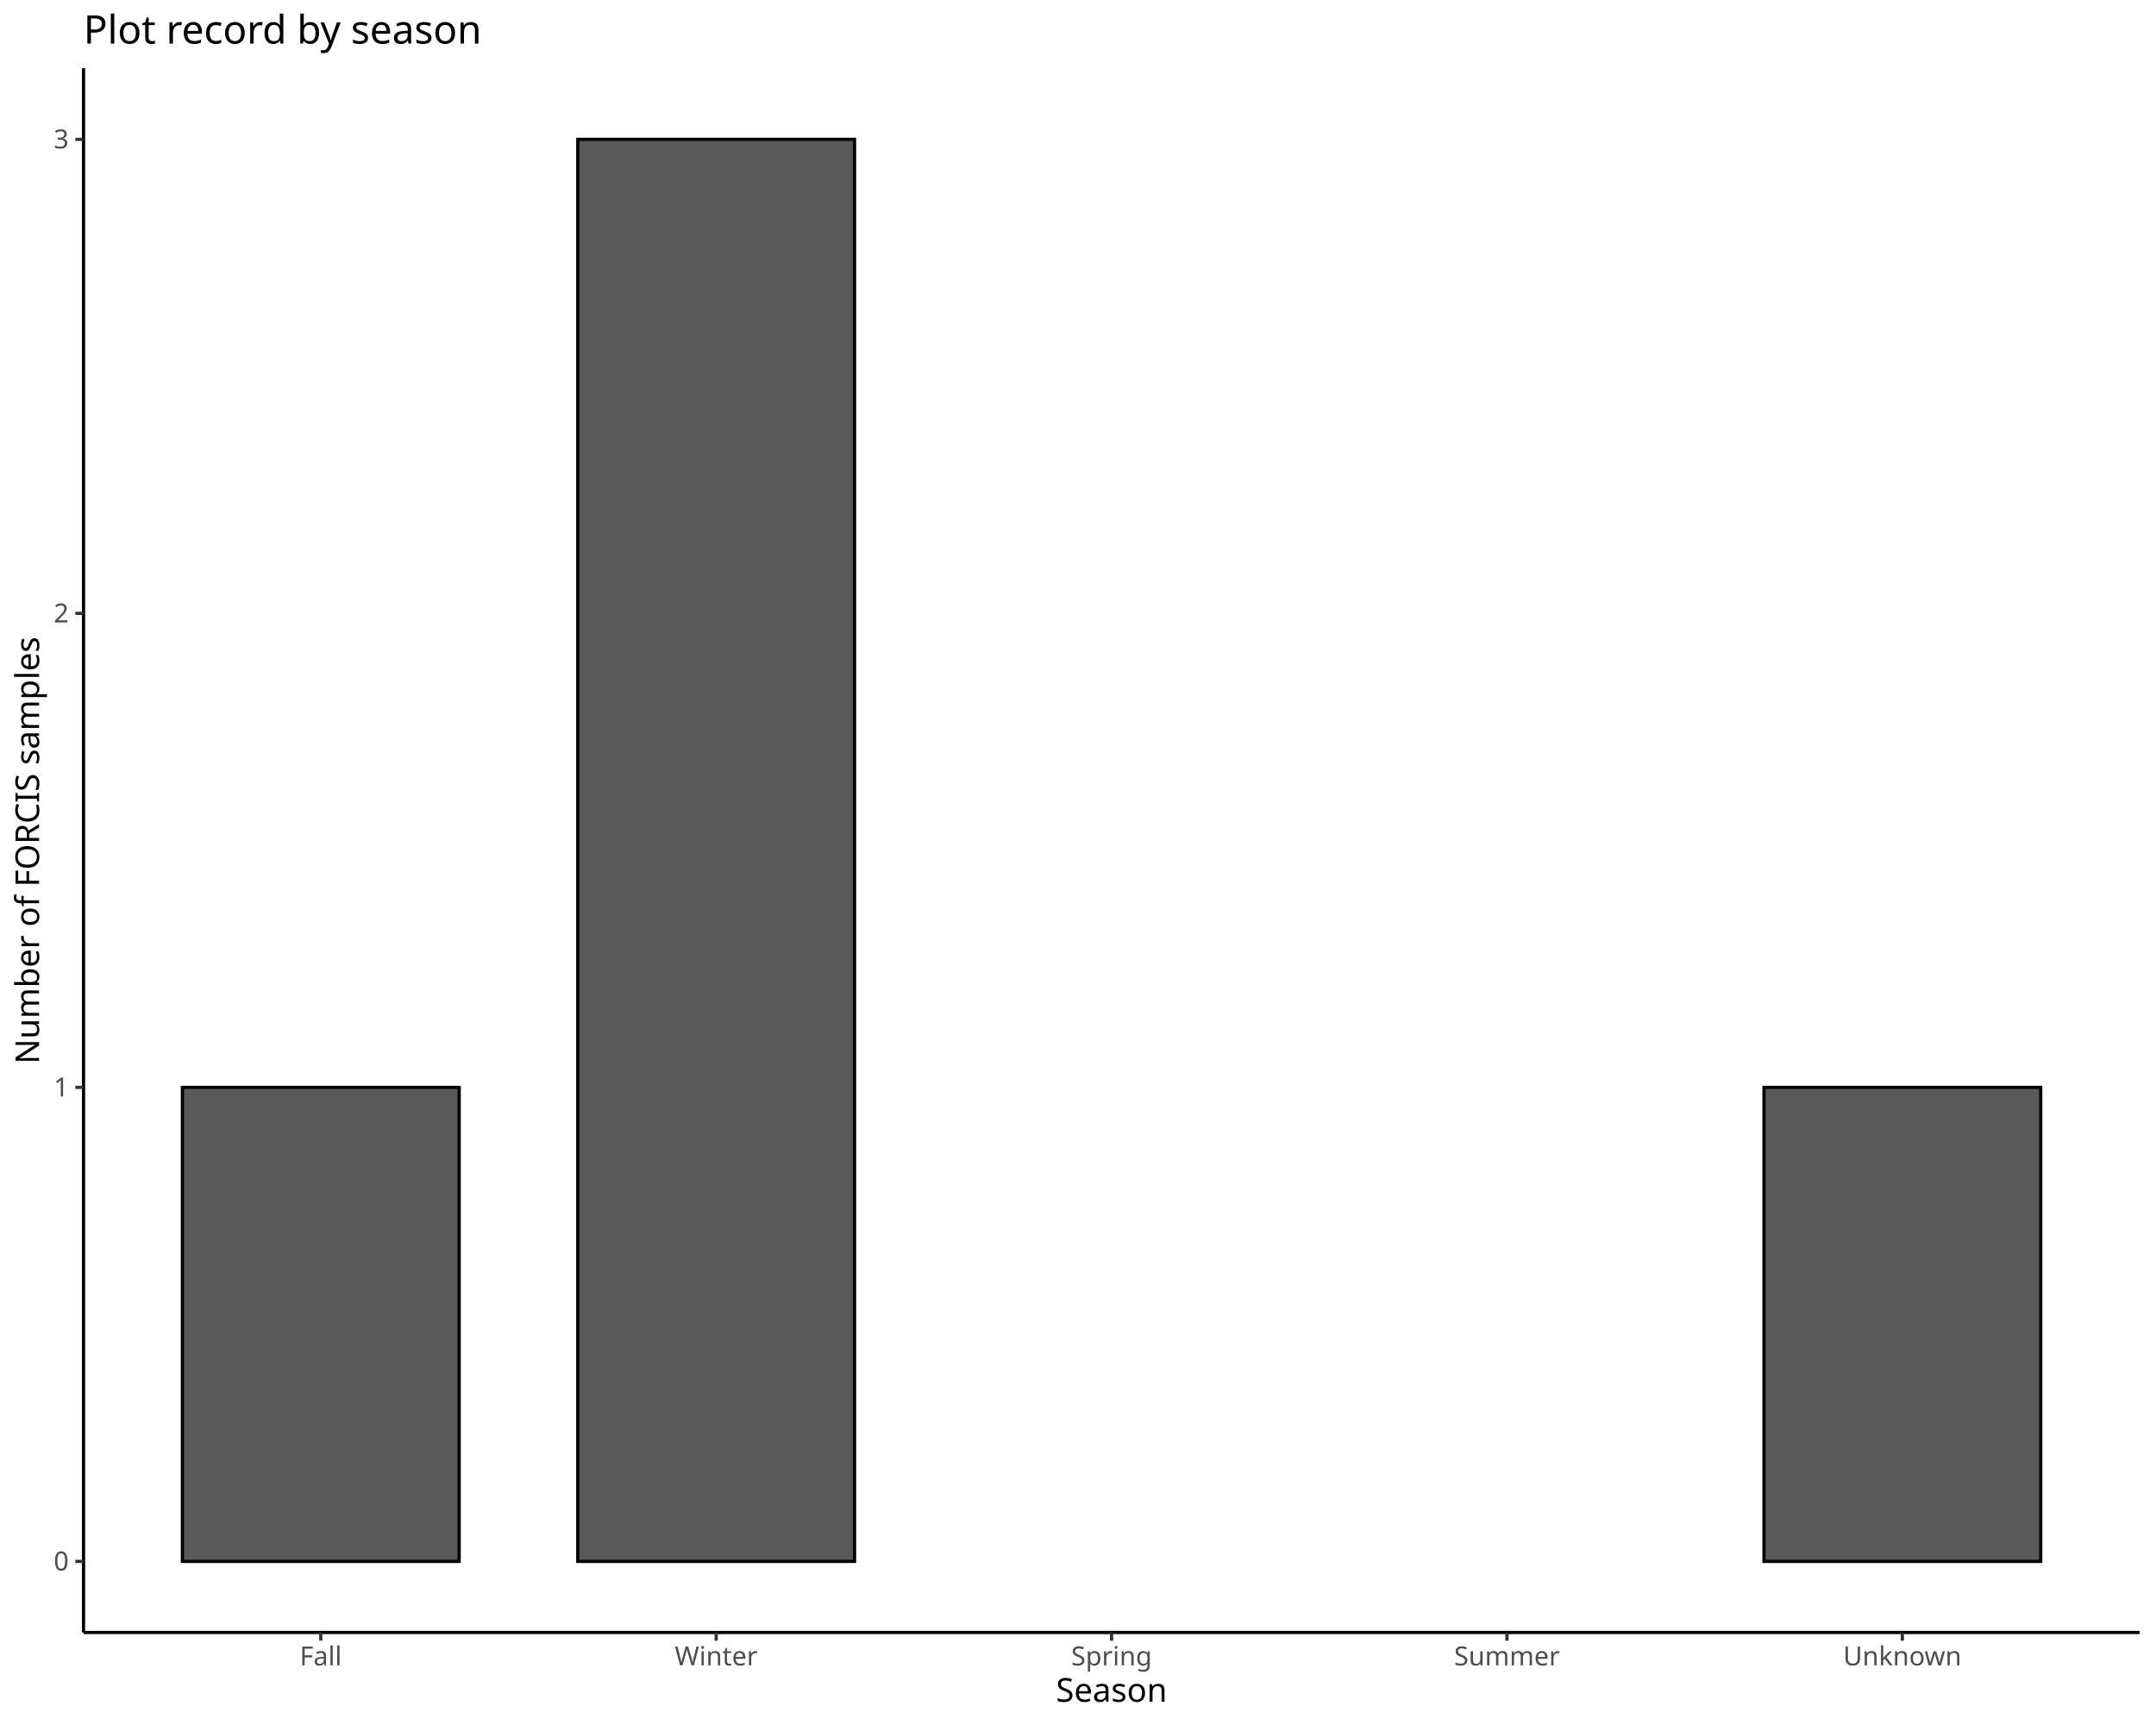
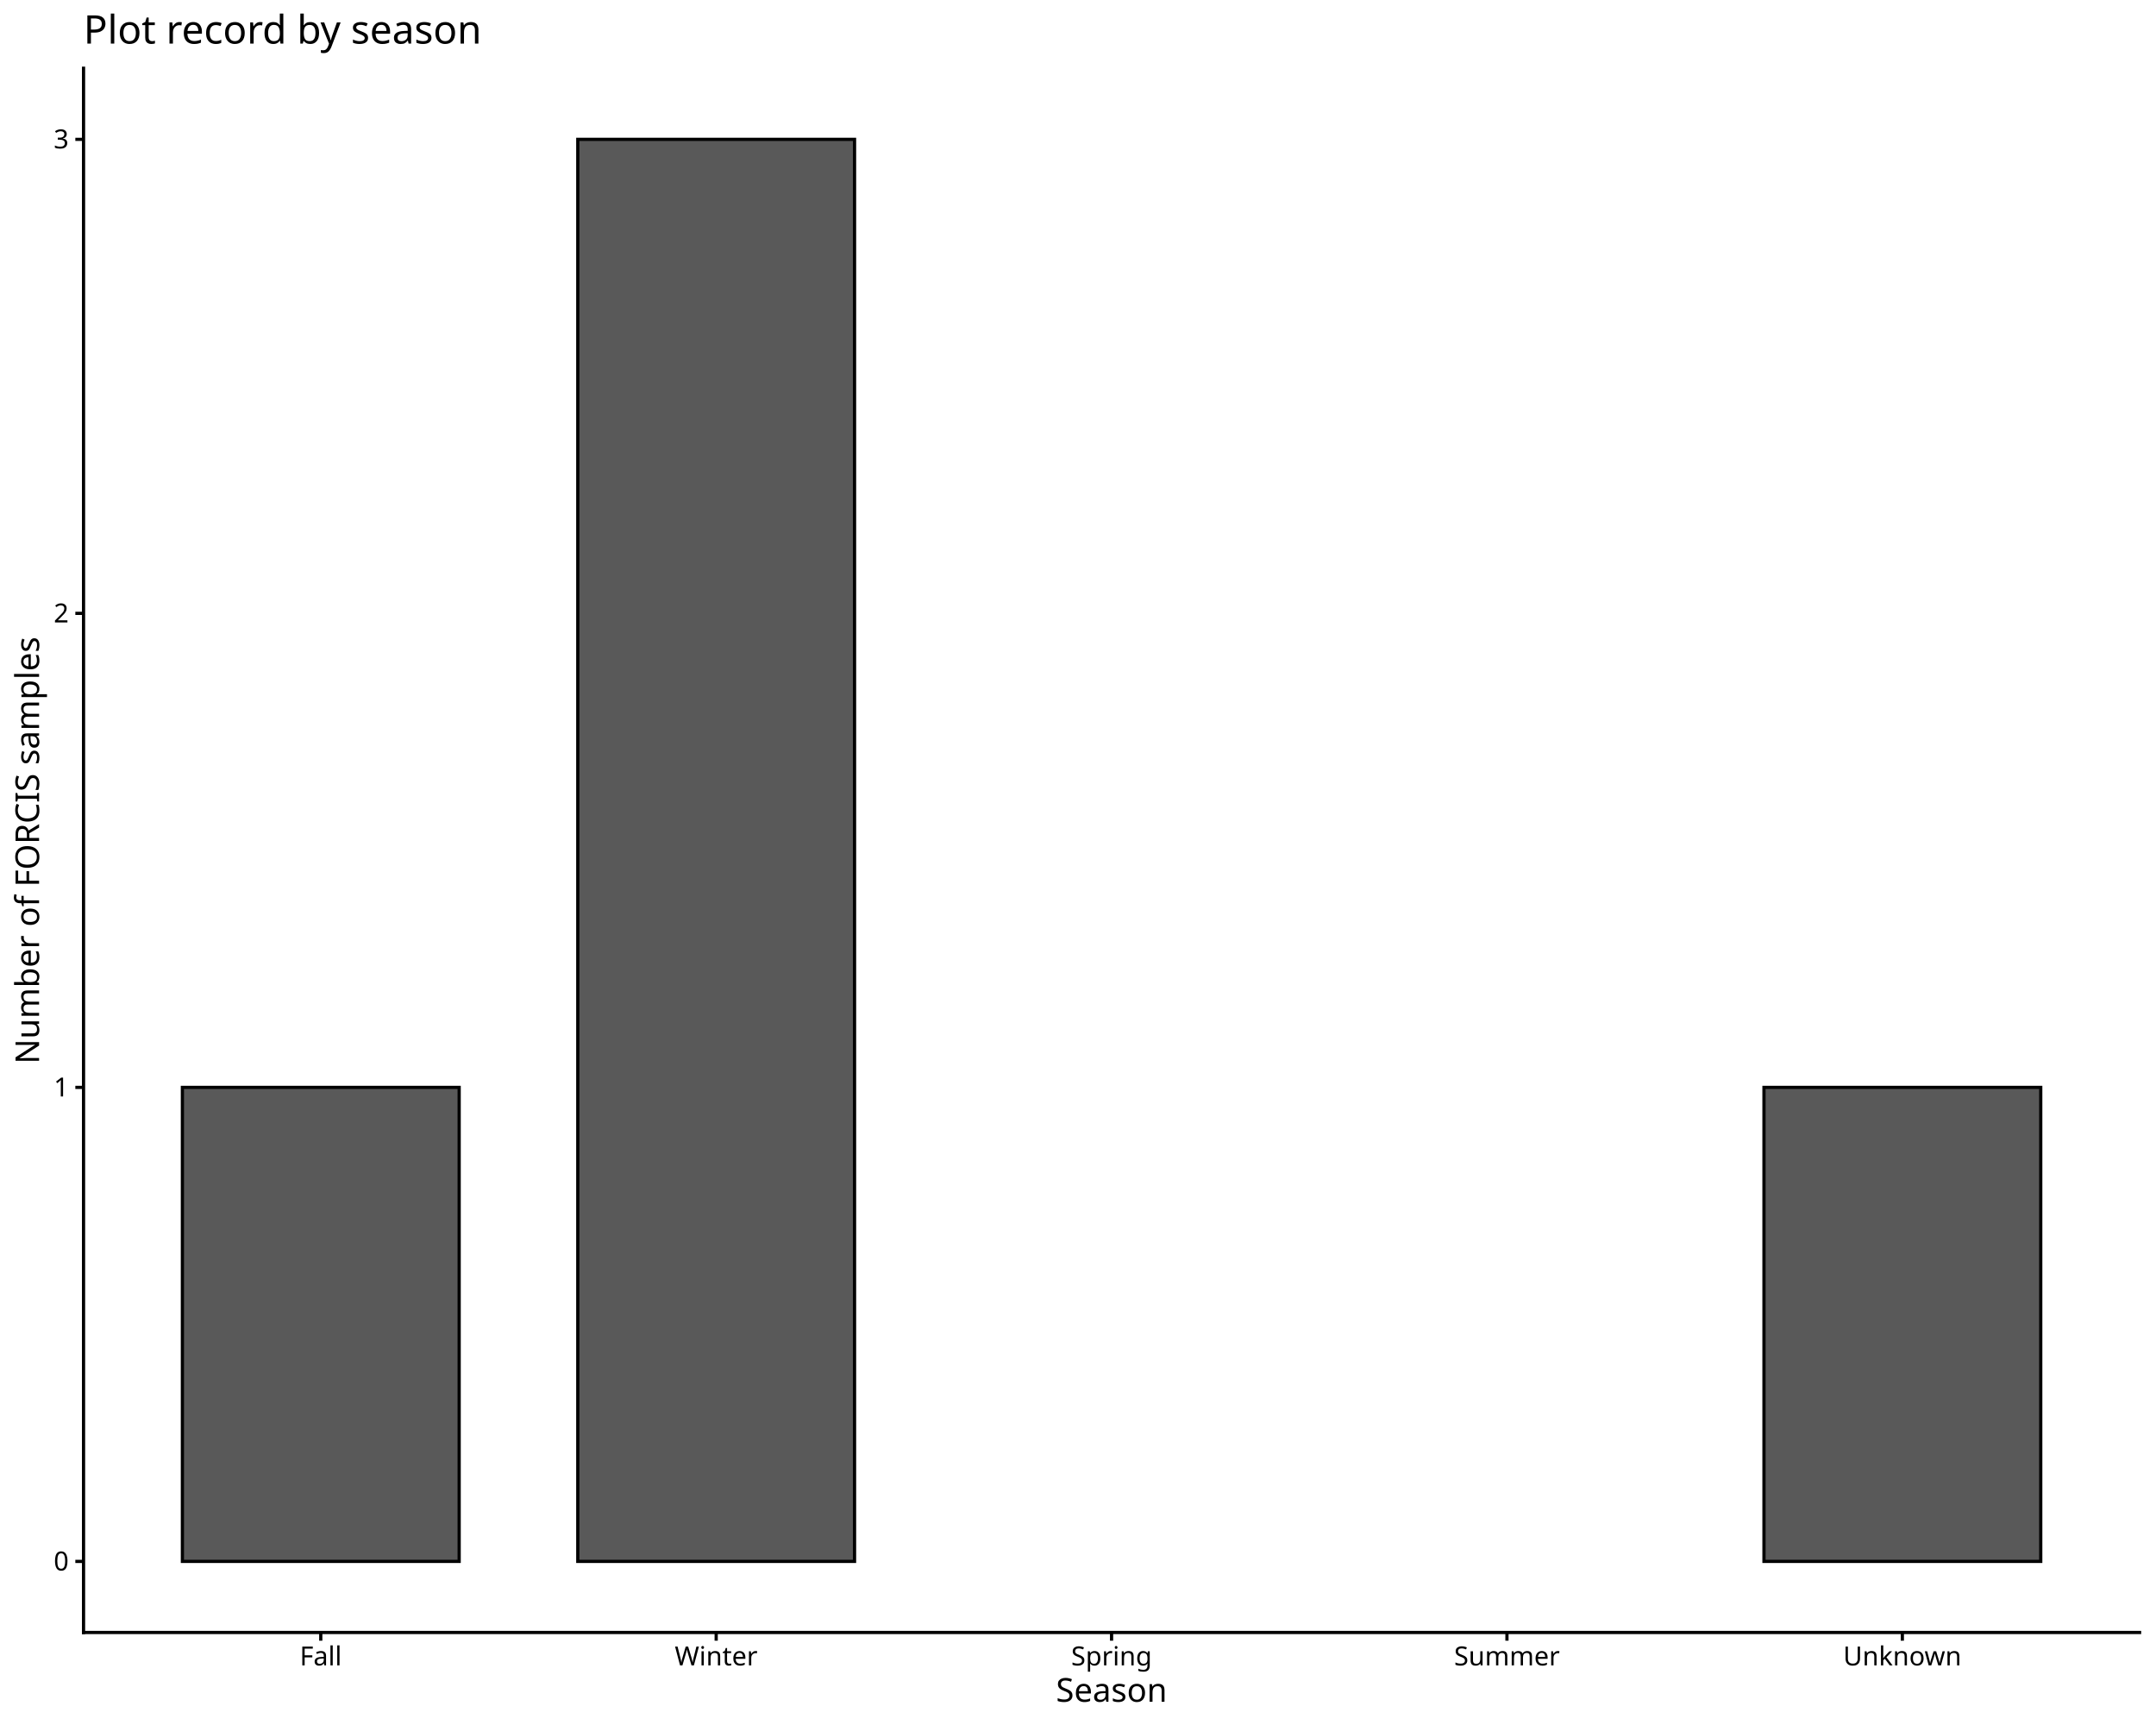
<svg xmlns="http://www.w3.org/2000/svg" class="svglite" data-engine-version="2.0" width="720.00pt" height="576.00pt" viewBox="0 0 720.00 576.00">
  <defs>
    <style type="text/css">
    .svglite line, .svglite polyline, .svglite polygon, .svglite path, .svglite rect, .svglite circle {
      fill: none;
      stroke: #000000;
      stroke-linecap: round;
      stroke-linejoin: round;
      stroke-miterlimit: 10.00;
    }
  </style>
  </defs>
  <rect width="100%" height="100%" style="stroke: none; fill: #FFFFFF;" />
  <defs>
    <clipPath id="cpMC4wMHw3MjAuMDB8MC4wMHw1NzYuMDA=">
      <rect x="0.00" y="0.00" width="720.00" height="576.00" />
    </clipPath>
  </defs>
  <g clip-path="url(#cpMC4wMHw3MjAuMDB8MC4wMHw1NzYuMDA=)">
    <rect x="-0" y="0.00" width="720.00" height="576.00" style="stroke-width: 1.07; stroke: #FFFFFF; fill: #FFFFFF;" />
  </g>
  <defs>
    <clipPath id="cpMjcuOTB8NzE0LjUyfDIyLjc4fDU0NS4xMQ==">
      <rect x="27.90" y="22.78" width="686.62" height="522.33" />
    </clipPath>
  </defs>
  <g clip-path="url(#cpMjcuOTB8NzE0LjUyfDIyLjc4fDU0NS4xMQ==)">
    <rect x="27.90" y="22.78" width="686.62" height="522.33" style="stroke-width: 1.07; stroke: none; fill: #FFFFFF;" />
    <rect x="60.91" y="363.09" width="92.43" height="158.28" style="stroke-width: 1.07; stroke-linecap: butt; stroke-linejoin: miter; fill: #595959;" />
    <rect x="589.08" y="363.09" width="92.43" height="158.28" style="stroke-width: 1.07; stroke-linecap: butt; stroke-linejoin: miter; fill: #595959;" />
    <rect x="192.95" y="46.53" width="92.43" height="474.84" style="stroke-width: 1.07; stroke-linecap: butt; stroke-linejoin: miter; fill: #595959;" />
    <rect x="324.99" y="521.37" width="92.43" height="0.00" style="stroke-width: 1.07; stroke-linecap: butt; stroke-linejoin: miter; fill: #595959;" />
    <rect x="457.04" y="521.37" width="92.43" height="0.00" style="stroke-width: 1.07; stroke-linecap: butt; stroke-linejoin: miter; fill: #595959;" />
  </g>
  <g clip-path="url(#cpMC4wMHw3MjAuMDB8MC4wMHw1NzYuMDA=)">
-     <polyline points="27.90,545.11 27.90,22.78 " style="stroke-width: 1.07; stroke-linecap: butt;" />
-     <text x="22.97" y="524.40" text-anchor="end" style="font-size: 8.80px; fill: #4D4D4D; font-family: sans;" textLength="4.89px" lengthAdjust="spacingAndGlyphs">0</text>
-     <text x="22.97" y="366.12" text-anchor="end" style="font-size: 8.80px; fill: #4D4D4D; font-family: sans;" textLength="4.89px" lengthAdjust="spacingAndGlyphs">1</text>
-     <text x="22.97" y="207.84" text-anchor="end" style="font-size: 8.80px; fill: #4D4D4D; font-family: sans;" textLength="4.89px" lengthAdjust="spacingAndGlyphs">2</text>
-     <text x="22.97" y="49.55" text-anchor="end" style="font-size: 8.80px; fill: #4D4D4D; font-family: sans;" textLength="4.89px" lengthAdjust="spacingAndGlyphs">3</text>
-     <polyline points="25.16,521.37 27.90,521.37 " style="stroke-width: 1.07; stroke: #333333; stroke-linecap: butt;" />
-     <polyline points="25.16,363.09 27.90,363.09 " style="stroke-width: 1.07; stroke: #333333; stroke-linecap: butt;" />
-     <polyline points="25.16,204.81 27.90,204.81 " style="stroke-width: 1.07; stroke: #333333; stroke-linecap: butt;" />
-     <polyline points="25.16,46.53 27.90,46.53 " style="stroke-width: 1.07; stroke: #333333; stroke-linecap: butt;" />
-     <polyline points="27.90,545.11 714.52,545.11 " style="stroke-width: 1.07; stroke-linecap: butt;" />
-     <polyline points="107.12,547.85 107.12,545.11 " style="stroke-width: 1.07; stroke: #333333; stroke-linecap: butt;" />
-     <polyline points="239.17,547.85 239.17,545.11 " style="stroke-width: 1.07; stroke: #333333; stroke-linecap: butt;" />
-     <polyline points="371.21,547.85 371.21,545.11 " style="stroke-width: 1.07; stroke: #333333; stroke-linecap: butt;" />
-     <polyline points="503.25,547.85 503.25,545.11 " style="stroke-width: 1.07; stroke: #333333; stroke-linecap: butt;" />
-     <polyline points="635.29,547.85 635.29,545.11 " style="stroke-width: 1.07; stroke: #333333; stroke-linecap: butt;" />
-     <text x="107.12" y="556.10" text-anchor="middle" style="font-size: 8.80px; fill: #4D4D4D; font-family: sans;" textLength="14.18px" lengthAdjust="spacingAndGlyphs">Fall</text>
-     <text x="239.17" y="556.10" text-anchor="middle" style="font-size: 8.80px; fill: #4D4D4D; font-family: sans;" textLength="25.42px" lengthAdjust="spacingAndGlyphs">Winter</text>
-     <text x="371.21" y="556.10" text-anchor="middle" style="font-size: 8.80px; fill: #4D4D4D; font-family: sans;" textLength="25.44px" lengthAdjust="spacingAndGlyphs">Spring</text>
-     <text x="503.25" y="556.10" text-anchor="middle" style="font-size: 8.80px; fill: #4D4D4D; font-family: sans;" textLength="33.26px" lengthAdjust="spacingAndGlyphs">Summer</text>
-     <text x="635.29" y="556.10" text-anchor="middle" style="font-size: 8.80px; fill: #4D4D4D; font-family: sans;" textLength="36.70px" lengthAdjust="spacingAndGlyphs">Unknown</text>
+     <polyline points="27.90,545.11 27.90,22.78 " style="stroke-width: 1.07; stroke-linecap: square;" />
+     <text x="22.97" y="524.40" text-anchor="end" style="font-size: 8.80px; font-family: sans;" textLength="4.89px" lengthAdjust="spacingAndGlyphs">0</text>
+     <text x="22.97" y="366.12" text-anchor="end" style="font-size: 8.80px; font-family: sans;" textLength="4.89px" lengthAdjust="spacingAndGlyphs">1</text>
+     <text x="22.97" y="207.84" text-anchor="end" style="font-size: 8.80px; font-family: sans;" textLength="4.89px" lengthAdjust="spacingAndGlyphs">2</text>
+     <text x="22.97" y="49.55" text-anchor="end" style="font-size: 8.80px; font-family: sans;" textLength="4.89px" lengthAdjust="spacingAndGlyphs">3</text>
+     <polyline points="25.16,521.37 27.90,521.37 " style="stroke-width: 1.07; stroke-linecap: butt;" />
+     <polyline points="25.16,363.09 27.90,363.09 " style="stroke-width: 1.07; stroke-linecap: butt;" />
+     <polyline points="25.16,204.81 27.90,204.81 " style="stroke-width: 1.07; stroke-linecap: butt;" />
+     <polyline points="25.16,46.53 27.90,46.53 " style="stroke-width: 1.07; stroke-linecap: butt;" />
+     <polyline points="27.90,545.11 714.52,545.11 " style="stroke-width: 1.07; stroke-linecap: square;" />
+     <polyline points="107.12,547.85 107.12,545.11 " style="stroke-width: 1.07; stroke-linecap: butt;" />
+     <polyline points="239.17,547.85 239.17,545.11 " style="stroke-width: 1.07; stroke-linecap: butt;" />
+     <polyline points="371.21,547.85 371.21,545.11 " style="stroke-width: 1.07; stroke-linecap: butt;" />
+     <polyline points="503.25,547.85 503.25,545.11 " style="stroke-width: 1.07; stroke-linecap: butt;" />
+     <polyline points="635.29,547.85 635.29,545.11 " style="stroke-width: 1.07; stroke-linecap: butt;" />
+     <text x="107.12" y="556.10" text-anchor="middle" style="font-size: 8.80px; font-family: sans;" textLength="14.18px" lengthAdjust="spacingAndGlyphs">Fall</text>
+     <text x="239.17" y="556.10" text-anchor="middle" style="font-size: 8.80px; font-family: sans;" textLength="25.42px" lengthAdjust="spacingAndGlyphs">Winter</text>
+     <text x="371.21" y="556.10" text-anchor="middle" style="font-size: 8.80px; font-family: sans;" textLength="25.44px" lengthAdjust="spacingAndGlyphs">Spring</text>
+     <text x="503.25" y="556.10" text-anchor="middle" style="font-size: 8.80px; font-family: sans;" textLength="33.26px" lengthAdjust="spacingAndGlyphs">Summer</text>
+     <text x="635.29" y="556.10" text-anchor="middle" style="font-size: 8.80px; font-family: sans;" textLength="36.70px" lengthAdjust="spacingAndGlyphs">Unknown</text>
    <text x="371.21" y="568.24" text-anchor="middle" style="font-size: 11.00px; font-family: sans;" textLength="37.32px" lengthAdjust="spacingAndGlyphs">Season</text>
    <text transform="translate(13.05,283.95) rotate(-90)" text-anchor="middle" style="font-size: 11.00px; font-family: sans;" textLength="140.01px" lengthAdjust="spacingAndGlyphs">Number of FORCIS samples</text>
    <text x="27.90" y="14.56" style="font-size: 13.20px; font-family: sans;" textLength="127.69px" lengthAdjust="spacingAndGlyphs">Plot record by season</text>
  </g>
</svg>
